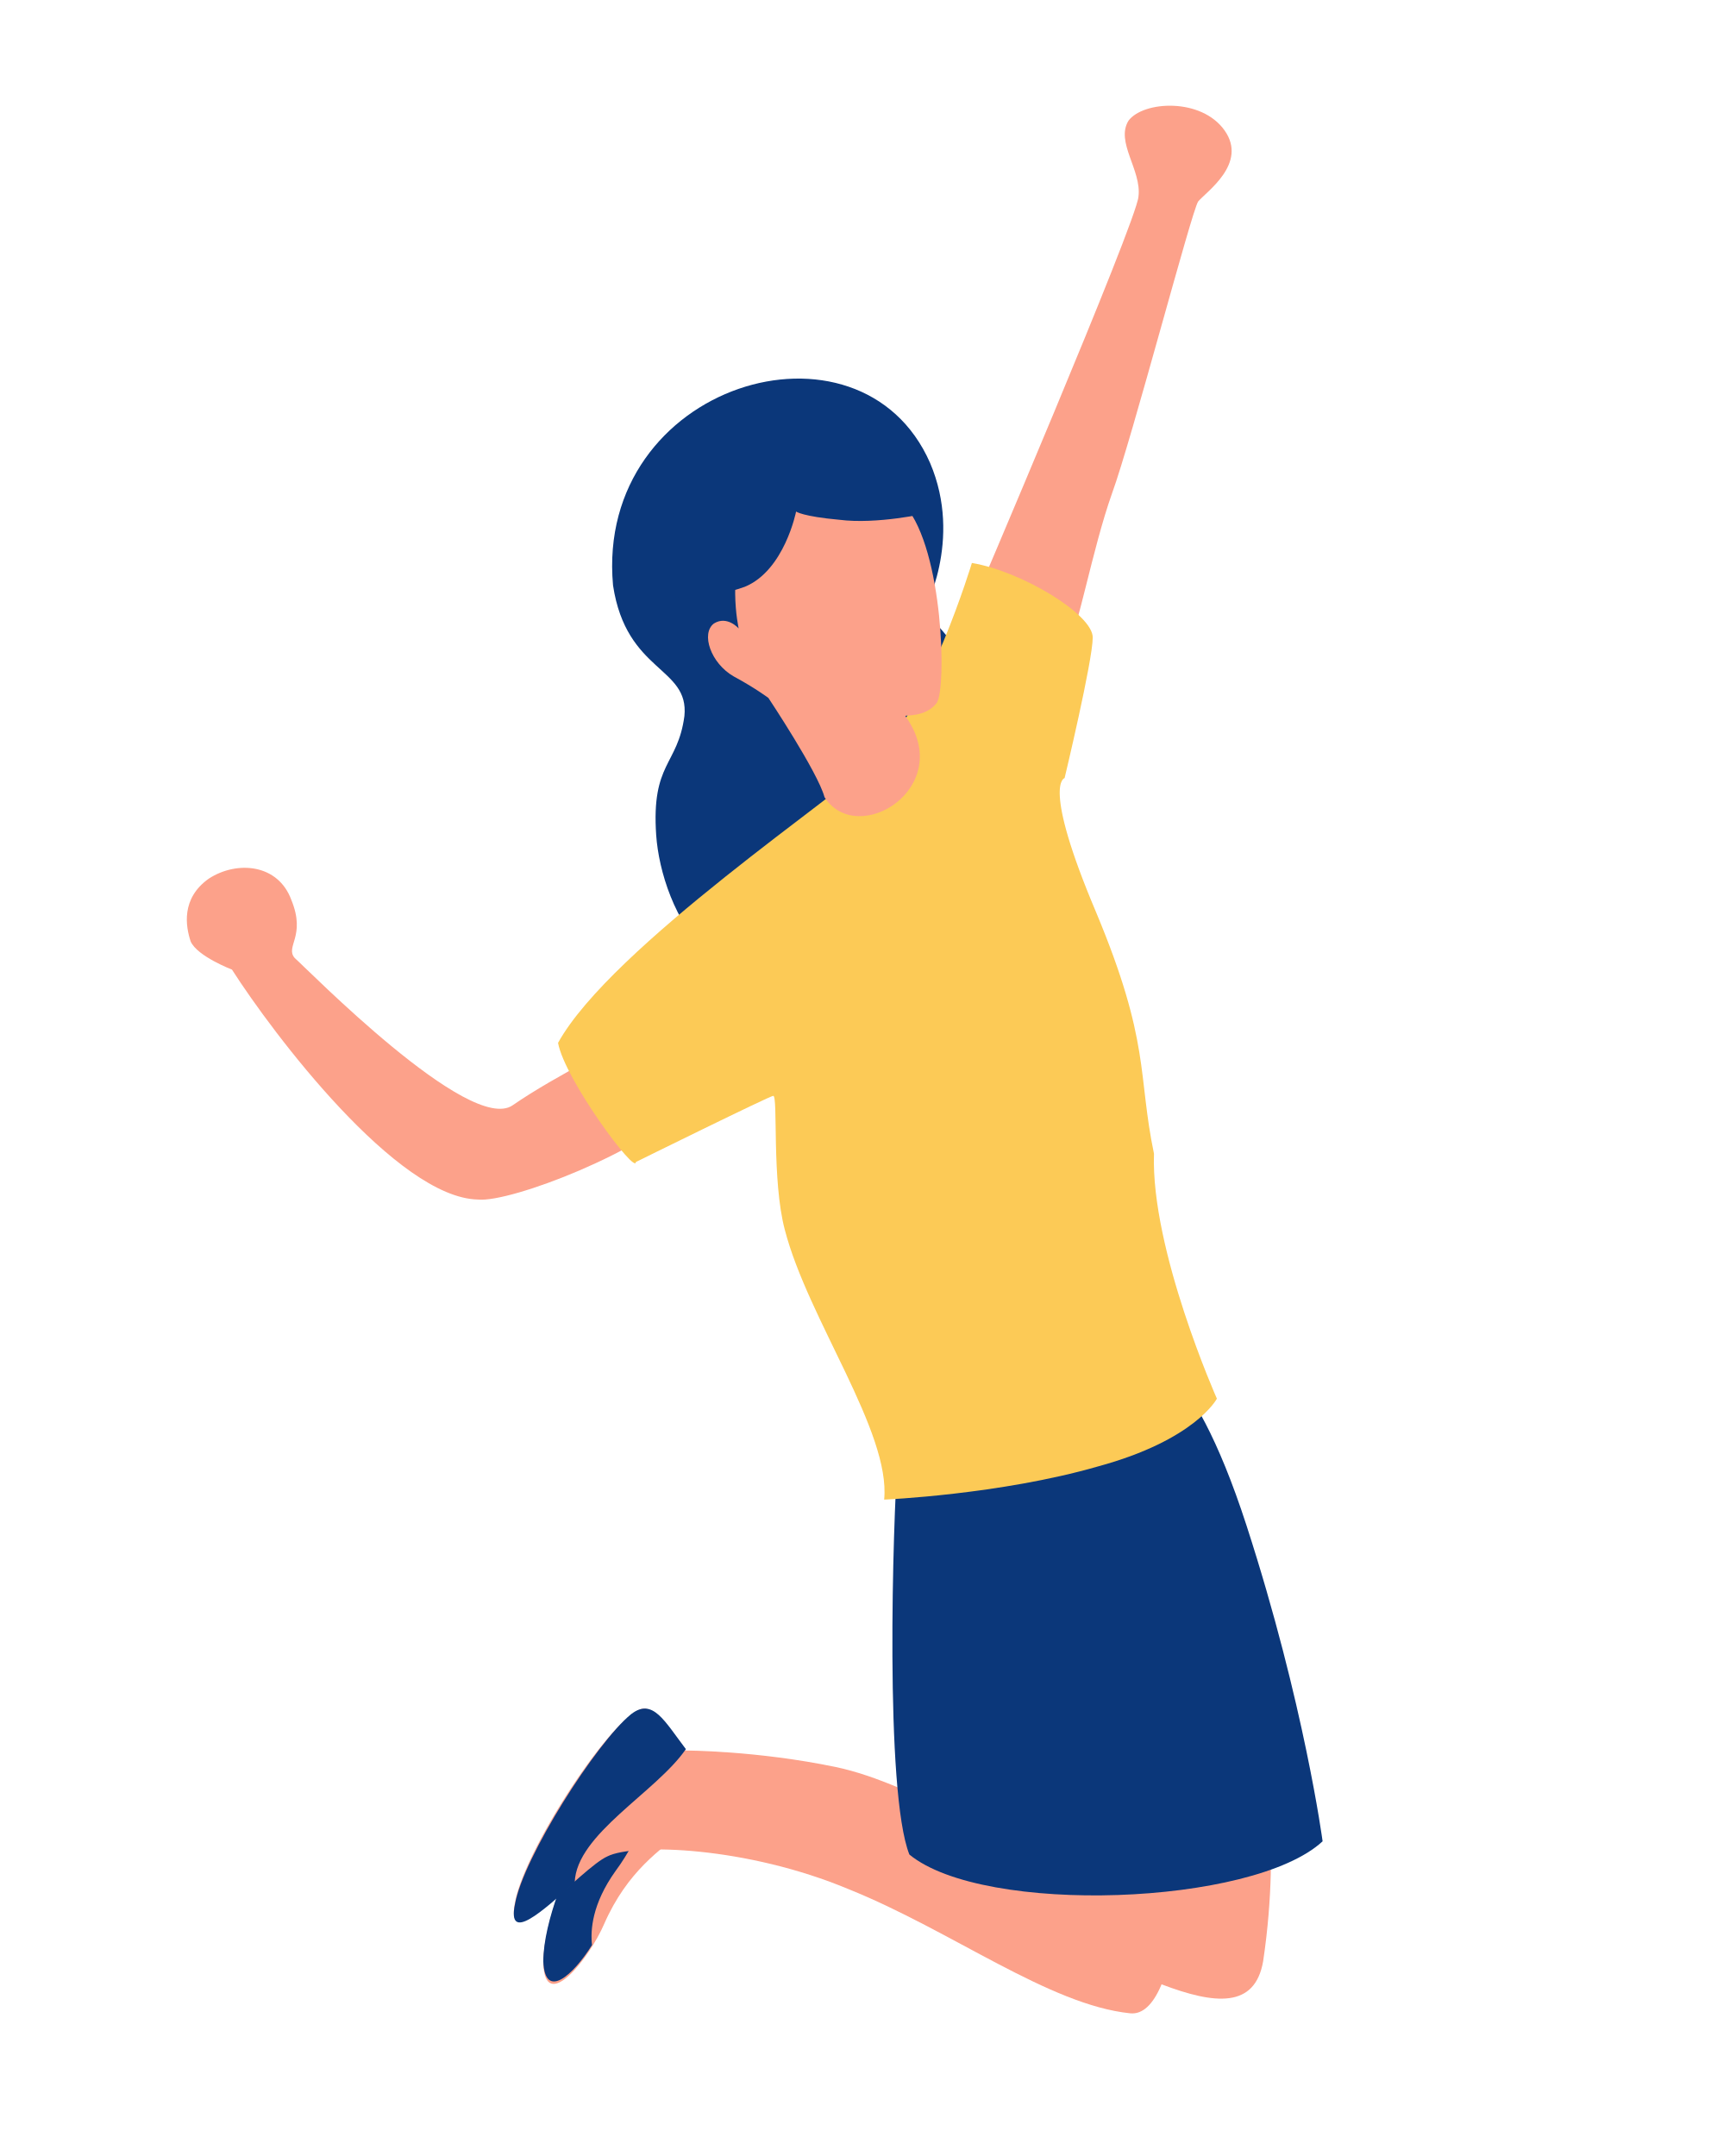
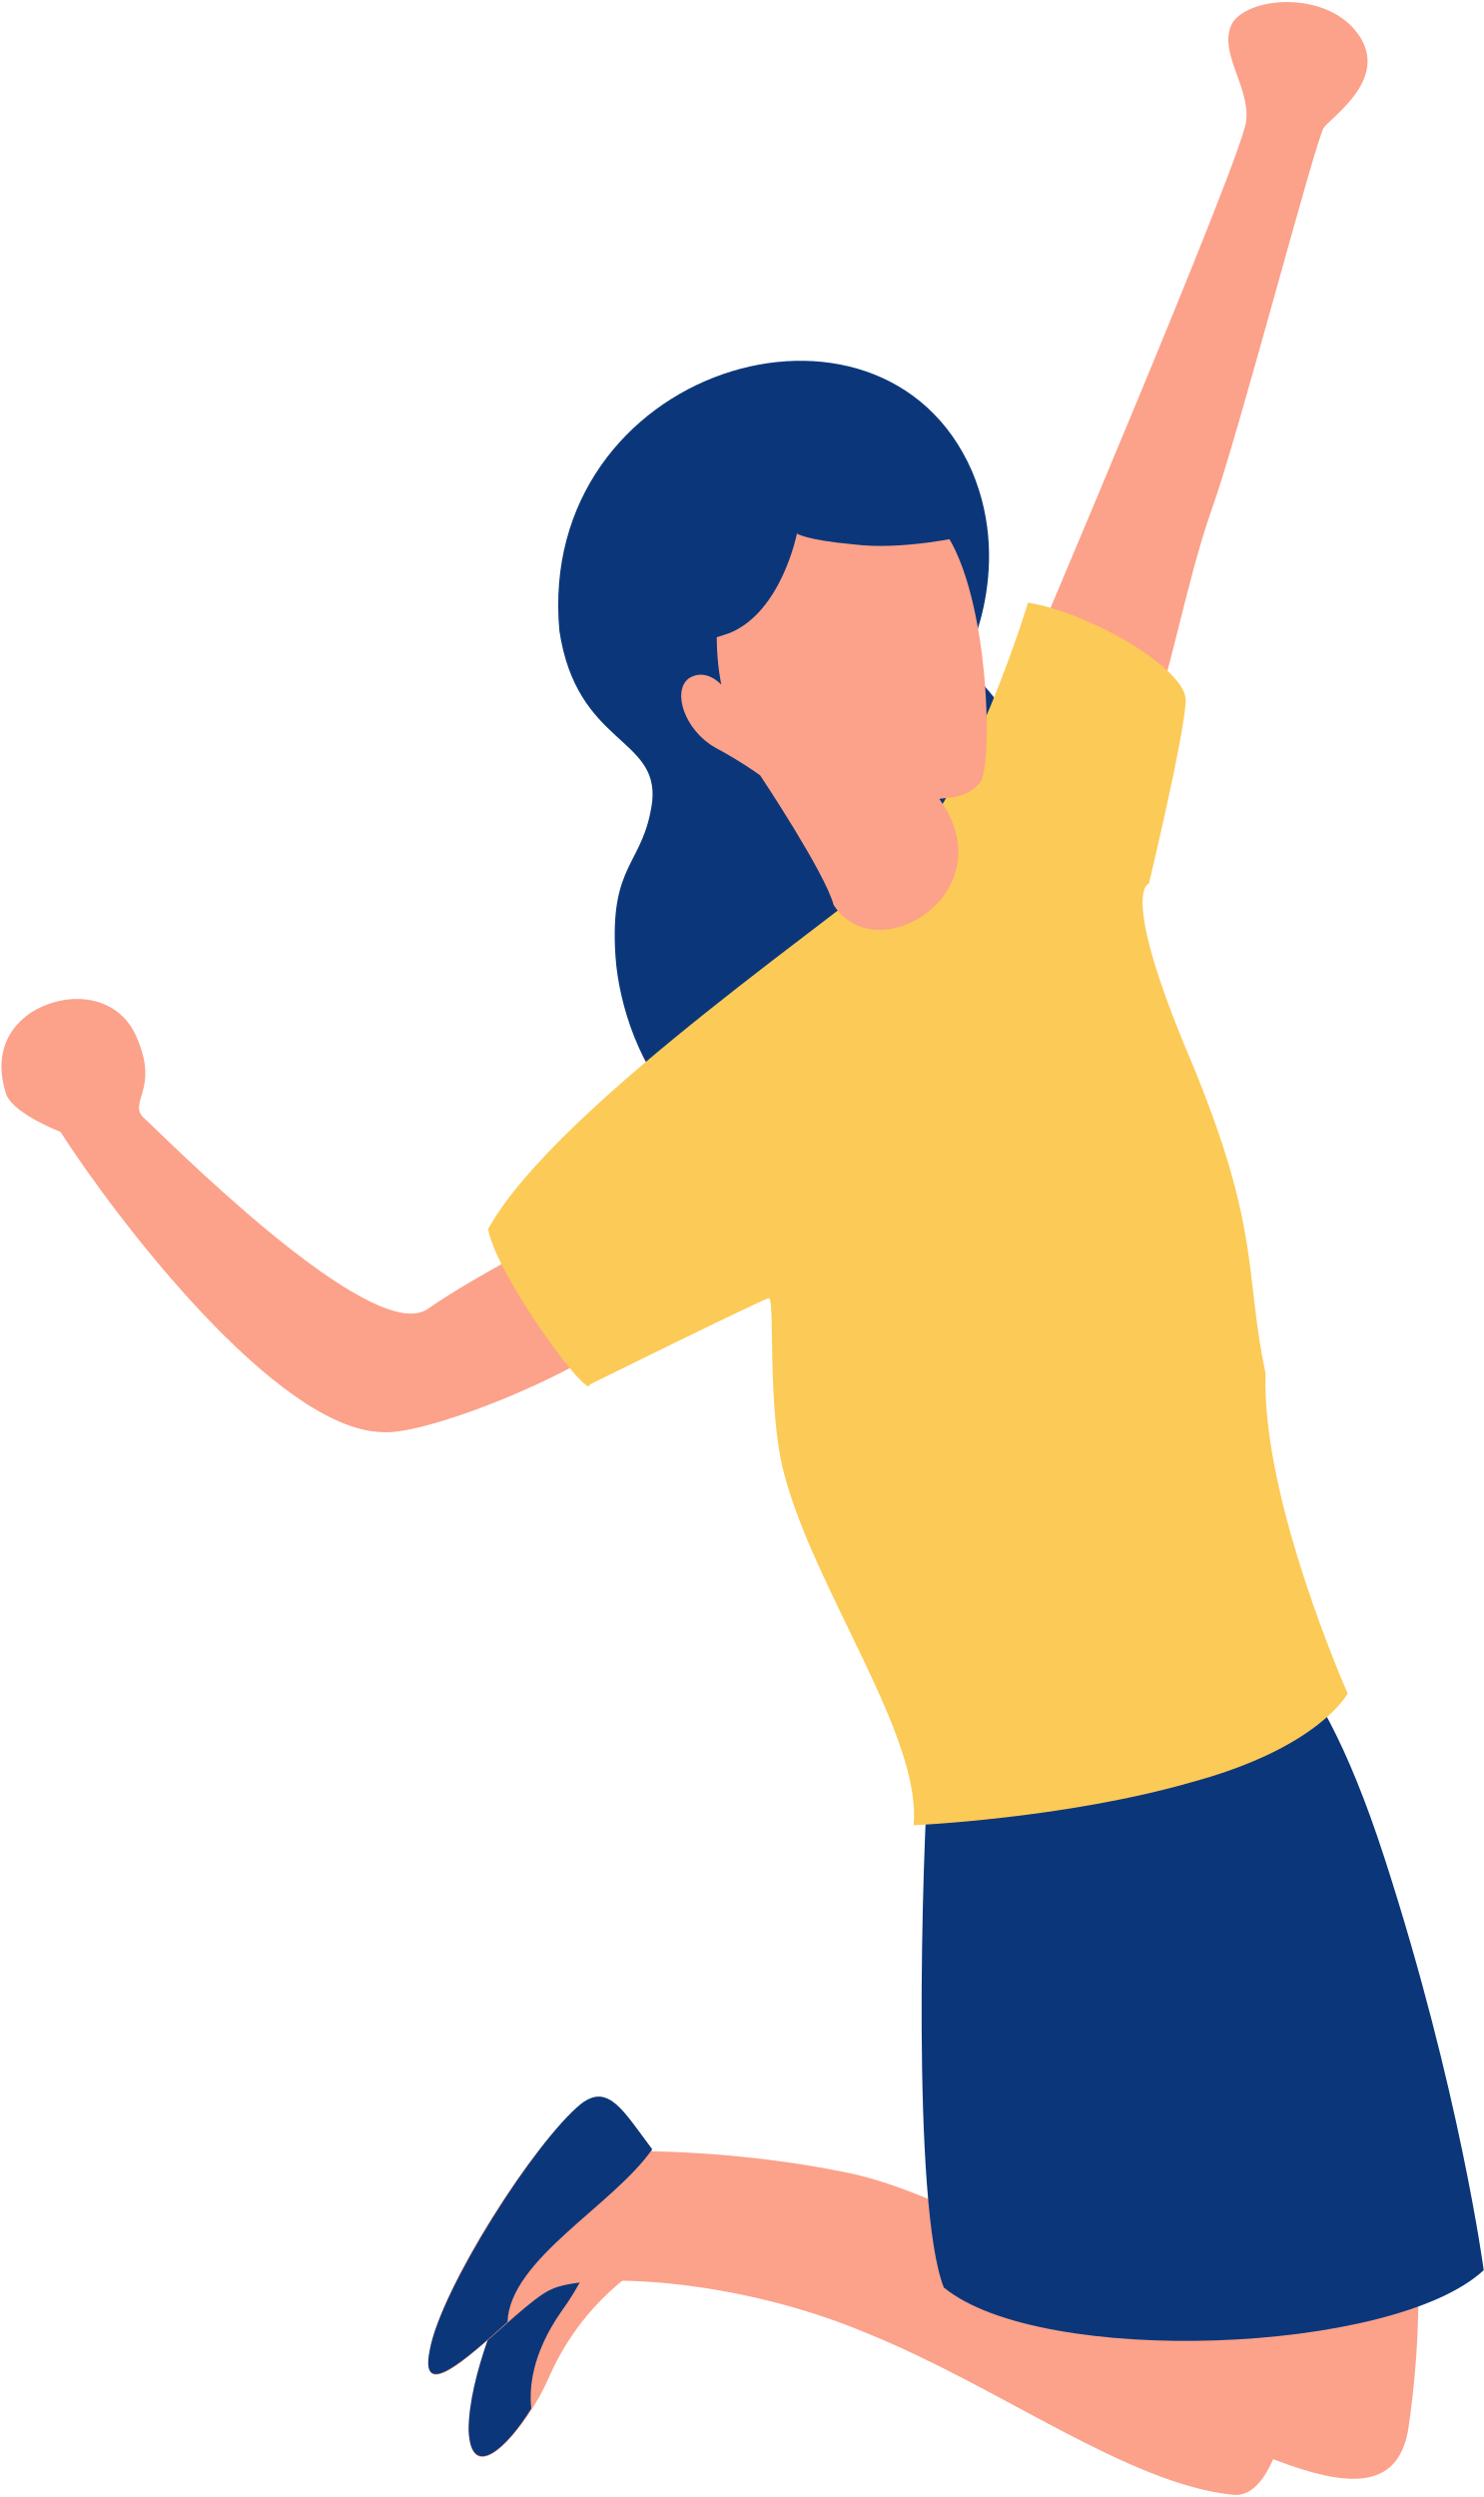
- <svg xmlns="http://www.w3.org/2000/svg" width="706px" height="877px" viewBox="0 0 706 877" version="1.1">
+ <svg xmlns="http://www.w3.org/2000/svg" width="687px" height="1156px" viewBox="0 0 687 1156" version="1.1">
  <g id="Page-1" stroke="none" stroke-width="1" fill="none" fill-rule="evenodd">
-     <g id="Group">
-       <g id="4" transform="translate(76, 43)" fill-rule="nonzero">
-         <path d="M439.82,693.788 C439.82,694.458 440.492,695.129 440.492,696.471 C441.164,706.536 441.836,728.008 437.803,754.847 C431.08,793.093 373.265,748.808 320.829,732.704 C268.392,715.93 224.695,694.458 202.51,701.168 C180.326,707.878 174.947,717.272 177.636,719.285 C180.326,721.298 178.981,675 178.981,675 C178.981,675 272.426,712.575 339.652,710.562 C406.206,709.22 439.82,693.788 439.82,693.788" id="Fill-30" fill="#FCA18A" />
-         <path d="M159.73,706.104 C159.73,706.104 159.06,706.773 159.06,708.112 C155.713,714.808 145,738.911 145,755.649 C145.67,776.404 163.747,753.64 169.773,739.58 C179.147,718.155 193.207,708.782 201.911,702.087 C210.615,694.722 164.417,698.07 159.73,706.104" id="Fill-31" fill="#FCA18A" />
-         <path d="M160.033,705.36 C160.033,705.36 159.35,706.03 159.35,707.368 C155.933,714.059 145,738.148 145,754.876 C145.683,770.935 157.3,760.229 164.817,748.185 C164.133,742.162 164.817,731.456 174.383,718.074 C179.85,710.713 183.267,703.353 186,698 C175.067,698.669 162.767,701.346 160.033,705.36" id="Fill-32" fill="#0B377A" />
-         <path d="M180.251,379.665 C180.251,379.665 150.022,394.47 132.556,406.583 C115.09,418.696 48.585,350.729 43.882,346.692 C39.852,341.981 48.585,337.943 42.539,323.139 C37.165,308.334 20.371,306.989 8.95,314.391 C-2.47,322.466 -0.454,333.906 1.561,339.962 C4.248,346.019 18.355,351.402 18.355,351.402 C35.149,377.647 85.532,444.267 118.448,444.94 C131.884,446.286 186.969,424.752 203.091,406.583 C219.214,388.414 180.251,379.665 180.251,379.665" id="Fill-33" fill="#FCA18A" />
-         <path d="M319,204.785 C319,204.785 386.427,47.024 387.101,36.954 C388.449,26.213 377.661,14.801 383.055,6.074 C389.124,-1.982 412.723,-3.325 422.163,10.102 C431.602,23.528 414.746,34.94 411.374,38.968 C408.677,42.996 384.404,135.639 376.313,157.792 C368.221,180.617 362.153,214.855 358.782,217.54 C356.085,220.897 319,204.785 319,204.785" id="Fill-34" fill="#FCA18A" />
-         <path d="M299.629,205.87 C299.629,205.87 315.834,176.932 302.33,145.302 C273.971,80.697 165.938,112.999 173.365,195.102 C178.767,230.769 204.425,228.078 202.399,248.267 C199.698,268.456 188.895,267.11 190.921,296.721 C192.946,325.659 216.579,381.515 280.723,347.194 C344.868,313.545 336.091,236.826 299.629,205.87" id="Fill-35" fill="#0B377A" />
-         <path d="M292.929,554.766 C292.929,554.766 286.874,566.195 298.984,598.466 C311.767,631.41 313.786,654.269 321.186,671.077 C329.26,687.212 340.025,711.416 340.025,711.416 C340.025,711.416 296.293,682.506 263.998,675.783 C231.704,669.06 202.773,669.06 202.773,669.06 C202.773,669.06 196.045,656.958 187.299,652.252 C177.88,647.546 137.512,708.054 133.475,730.913 C128.765,754.444 160.387,716.795 171.152,712.088 C181.917,706.71 227.667,708.054 269.381,725.535 C311.094,742.343 350.79,772.597 383.757,775.959 C424.125,779.993 407.978,487.534 326.569,535.268 L292.929,554.766" id="Fill-36" fill="#FCA18A" />
-         <path d="M408.658,513 C408.658,513 418.833,558.776 413.407,587.722 C407.98,617.341 386.273,651 386.273,651 L351,601.859 C351,601.859 351,533.195 408.658,513" id="Fill-37" fill="#FFC9AB" />
-         <path d="M387.366,507.006 C387.366,507.006 407.538,504.989 431.071,577.591 C454.604,650.194 462,705.99 462,705.99 C433.76,732.208 324.163,736.241 293.906,711.368 C283.821,685.823 287.182,576.247 289.2,549.357 C291.889,531.879 387.366,507.006 387.366,507.006" id="Fill-38" fill="#0B377A" />
-         <path d="M203,668.494 C194.226,656.977 189.502,647.493 180.729,654.267 C166.556,665.784 136.861,712.529 133.486,731.498 C130.112,747.757 144.959,734.207 157.782,722.691 C158.457,703.044 190.852,686.108 203,668.494" id="Fill-39" fill="#0B377A" />
-         <path d="M319.342,186 C319.342,186 301.834,243.89 280.286,265.431 C267.492,278.894 172.548,342.17 151,381.212 C153.693,396.021 182.648,435.064 182.648,429.678 C182.648,429.678 237.191,402.753 238.538,402.753 C240.558,402.753 237.864,437.083 243.251,457.277 C252.678,493.627 286.347,539.401 283.653,567 C283.653,567 330.789,564.981 370.518,553.537 C410.246,542.767 419,525.938 419,525.938 C419,525.938 392.065,465.355 393.412,426.313 C386.678,394.002 392.065,381.212 369.844,328.034 C347.623,275.528 357.05,273.509 357.05,273.509 C357.05,273.509 368.497,225.716 368.497,216.292 C368.497,206.867 339.543,189.366 319.342,186" id="Fill-40" fill="#FCCA56" />
-         <path d="M224.479,212.638 C224.479,212.638 219.778,207.255 214.406,210.619 C209.034,214.657 213.063,226.769 222.464,232.152 C231.194,236.863 236.566,240.9 236.566,240.9 C236.566,240.9 256.711,271.181 259.397,281.275 C272.828,302.135 313.118,277.238 292.301,248.302 C292.301,247.629 300.359,248.975 305.06,242.919 C309.089,236.863 307.746,181.011 292.301,162.842 C276.857,145.347 239.924,150.057 229.179,169.572 C219.107,189.086 224.479,212.638 224.479,212.638" id="Fill-41" fill="#FCA18A" />
-         <path d="M301,165.756 C301,165.756 280.808,170.412 265.328,168.417 C250.521,167.086 247.828,165.091 247.828,165.091 C247.828,165.091 243.117,189.038 226.964,195.69 C210.137,201.676 197.349,199.681 197.349,199.681 C197.349,199.681 187.926,151.787 218.887,141.144 C249.175,131.166 285.52,125.844 301,165.756" id="Fill-42" fill="#0B377A" />
+     <g id="128" transform="translate(-242, -553)">
+       <g id="Group" transform="translate(242.6762, 553.9528)">
+         <path d="M654.324,1033.047 C654.324,1034.047 655.324,1035.047 655.324,1037.047 C656.324,1052.047 657.324,1084.047 651.324,1124.047 C641.324,1181.047 555.324,1115.047 477.324,1091.047 C399.324,1066.047 334.324,1034.047 301.324,1044.047 C268.324,1054.047 260.324,1068.047 264.324,1071.047 C268.324,1074.047 266.324,1005.047 266.324,1005.047 C266.324,1005.047 405.324,1061.047 505.324,1058.047 C604.324,1056.047 654.324,1033.047 654.324,1033.047" id="Fill-30" fill="#FCA18A" />
+         <path d="M238.324,1050.047 C238.324,1050.047 237.324,1051.047 237.324,1053.047 C232.324,1063.047 216.324,1099.047 216.324,1124.047 C217.324,1155.047 244.324,1121.047 253.324,1100.047 C267.324,1068.047 288.324,1054.047 301.324,1044.047 C314.324,1033.047 245.324,1038.047 238.324,1050.047" id="Fill-31" fill="#FCA18A" />
+         <path d="M238.324,1050.047 C238.324,1050.047 237.324,1051.047 237.324,1053.047 C232.324,1063.047 216.324,1099.047 216.324,1124.047 C217.324,1148.047 234.324,1132.047 245.324,1114.047 C244.324,1105.047 245.324,1089.047 259.324,1069.047 C267.324,1058.047 272.324,1047.047 276.324,1039.047 C260.324,1040.047 242.324,1044.047 238.324,1050.047" id="Fill-32" fill="#0B377A" />
+         <path d="M268.324,565.047 C268.324,565.047 223.324,587.047 197.324,605.047 C171.324,623.047 72.324,522.047 65.324,516.047 C59.324,509.047 72.324,503.047 63.324,481.047 C55.324,459.047 30.324,457.047 13.324,468.047 C-3.676,480.047 -0.676,497.047 2.324,506.047 C6.324,515.047 27.324,523.047 27.324,523.047 C52.324,562.047 127.324,661.047 176.324,662.047 C196.324,664.047 278.324,632.047 302.324,605.047 C326.324,578.047 268.324,565.047 268.324,565.047" id="Fill-33" fill="#FCA18A" />
+         <path d="M475.324,305.047 C475.324,305.047 575.324,70.047 576.324,55.047 C578.324,39.047 562.324,22.047 570.324,9.047 C579.324,-2.953 614.324,-4.953 628.324,15.047 C642.324,35.047 617.324,52.047 612.324,58.047 C608.324,64.047 572.324,202.047 560.324,235.047 C548.324,269.047 539.324,320.047 534.324,324.047 C530.324,329.047 475.324,305.047 475.324,305.047" id="Fill-34" fill="#FCA18A" />
+         <path d="M445.324,307.047 C445.324,307.047 469.324,264.047 449.324,217.047 C407.324,121.047 247.324,169.047 258.324,291.047 C266.324,344.047 304.324,340.047 301.324,370.047 C297.324,400.047 281.324,398.047 284.324,442.047 C287.324,485.047 322.324,568.047 417.324,517.047 C512.324,467.047 499.324,353.047 445.324,307.047" id="Fill-35" fill="#0B377A" />
+         <path d="M435.324,825.047 C435.324,825.047 426.324,842.047 444.324,890.047 C463.324,939.047 466.324,973.047 477.324,998.047 C489.324,1022.047 505.324,1058.047 505.324,1058.047 C505.324,1058.047 440.324,1015.047 392.324,1005.047 C344.324,995.047 301.324,995.047 301.324,995.047 C301.324,995.047 291.324,977.047 278.324,970.047 C264.324,963.047 204.324,1053.047 198.324,1087.047 C191.324,1122.047 238.324,1066.047 254.324,1059.047 C270.324,1051.047 338.324,1053.047 400.324,1079.047 C462.324,1104.047 521.324,1149.047 570.324,1154.047 C630.324,1160.047 606.324,725.047 485.324,796.047 L435.324,825.047" id="Fill-36" fill="#FCA18A" />
+         <path d="M607.324,762.047 C607.324,762.047 622.324,830.047 614.324,873.047 C606.324,917.047 574.324,967.047 574.324,967.047 L522.324,894.047 C522.324,894.047 522.324,792.047 607.324,762.047" id="Fill-37" fill="#FFC9AB" />
+         <path d="M575.324,754.047 C575.324,754.047 605.324,751.047 640.324,859.047 C675.324,967.047 686.324,1050.047 686.324,1050.047 C644.324,1089.047 481.324,1095.047 436.324,1058.047 C421.324,1020.047 426.324,857.047 429.324,817.047 C433.324,791.047 575.324,754.047 575.324,754.047" id="Fill-38" fill="#0B377A" />
+         <path d="M301.324,994.047 C288.324,977.047 281.324,963.047 268.324,973.047 C247.324,990.047 203.324,1059.047 198.324,1087.047 C193.324,1111.047 215.324,1091.047 234.324,1074.047 C235.324,1045.047 283.324,1020.047 301.324,994.047" id="Fill-39" fill="#0B377A" />
+         <path d="M475.324,278.047 C475.324,278.047 449.324,364.047 417.324,396.047 C398.324,416.047 257.324,510.047 225.324,568.047 C229.324,590.047 272.324,648.047 272.324,640.047 C272.324,640.047 353.324,600.047 355.324,600.047 C358.324,600.047 354.324,651.047 362.324,681.047 C376.324,735.047 426.324,803.047 422.324,844.047 C422.324,844.047 492.324,841.047 551.324,824.047 C610.324,808.047 623.324,783.047 623.324,783.047 C623.324,783.047 583.324,693.047 585.324,635.047 C575.324,587.047 583.324,568.047 550.324,489.047 C517.324,411.047 531.324,408.047 531.324,408.047 C531.324,408.047 548.324,337.047 548.324,323.047 C548.324,309.047 505.324,283.047 475.324,278.047" id="Fill-40" fill="#FCCA56" />
+         <path d="M333.324,316.047 C333.324,316.047 326.324,308.047 318.324,313.047 C310.324,319.047 316.324,337.047 330.324,345.047 C343.324,352.047 351.324,358.047 351.324,358.047 C351.324,358.047 381.324,403.047 385.324,418.047 C405.324,449.047 465.324,412.047 434.324,369.047 C434.324,368.047 446.324,370.047 453.324,361.047 C459.324,352.047 457.324,269.047 434.324,242.047 C411.324,216.047 356.324,223.047 340.324,252.047 C325.324,281.047 333.324,316.047 333.324,316.047" id="Fill-41" fill="#FCA18A" />
+         <path d="M447.324,247.047 C447.324,247.047 417.324,254.047 394.324,251.047 C372.324,249.047 368.324,246.047 368.324,246.047 C368.324,246.047 361.324,282.047 337.324,292.047 C312.324,301.047 293.324,298.047 293.324,298.047 C293.324,298.047 279.324,226.047 325.324,210.047 C370.324,195.047 424.324,187.047 447.324,247.047" id="Fill-42" fill="#0B377A" />
      </g>
-       <rect id="Rectangle" stroke="#979797" fill="#D8D8D8" opacity="0" x="0.5" y="0.5" width="705" height="876" />
    </g>
  </g>
</svg>
